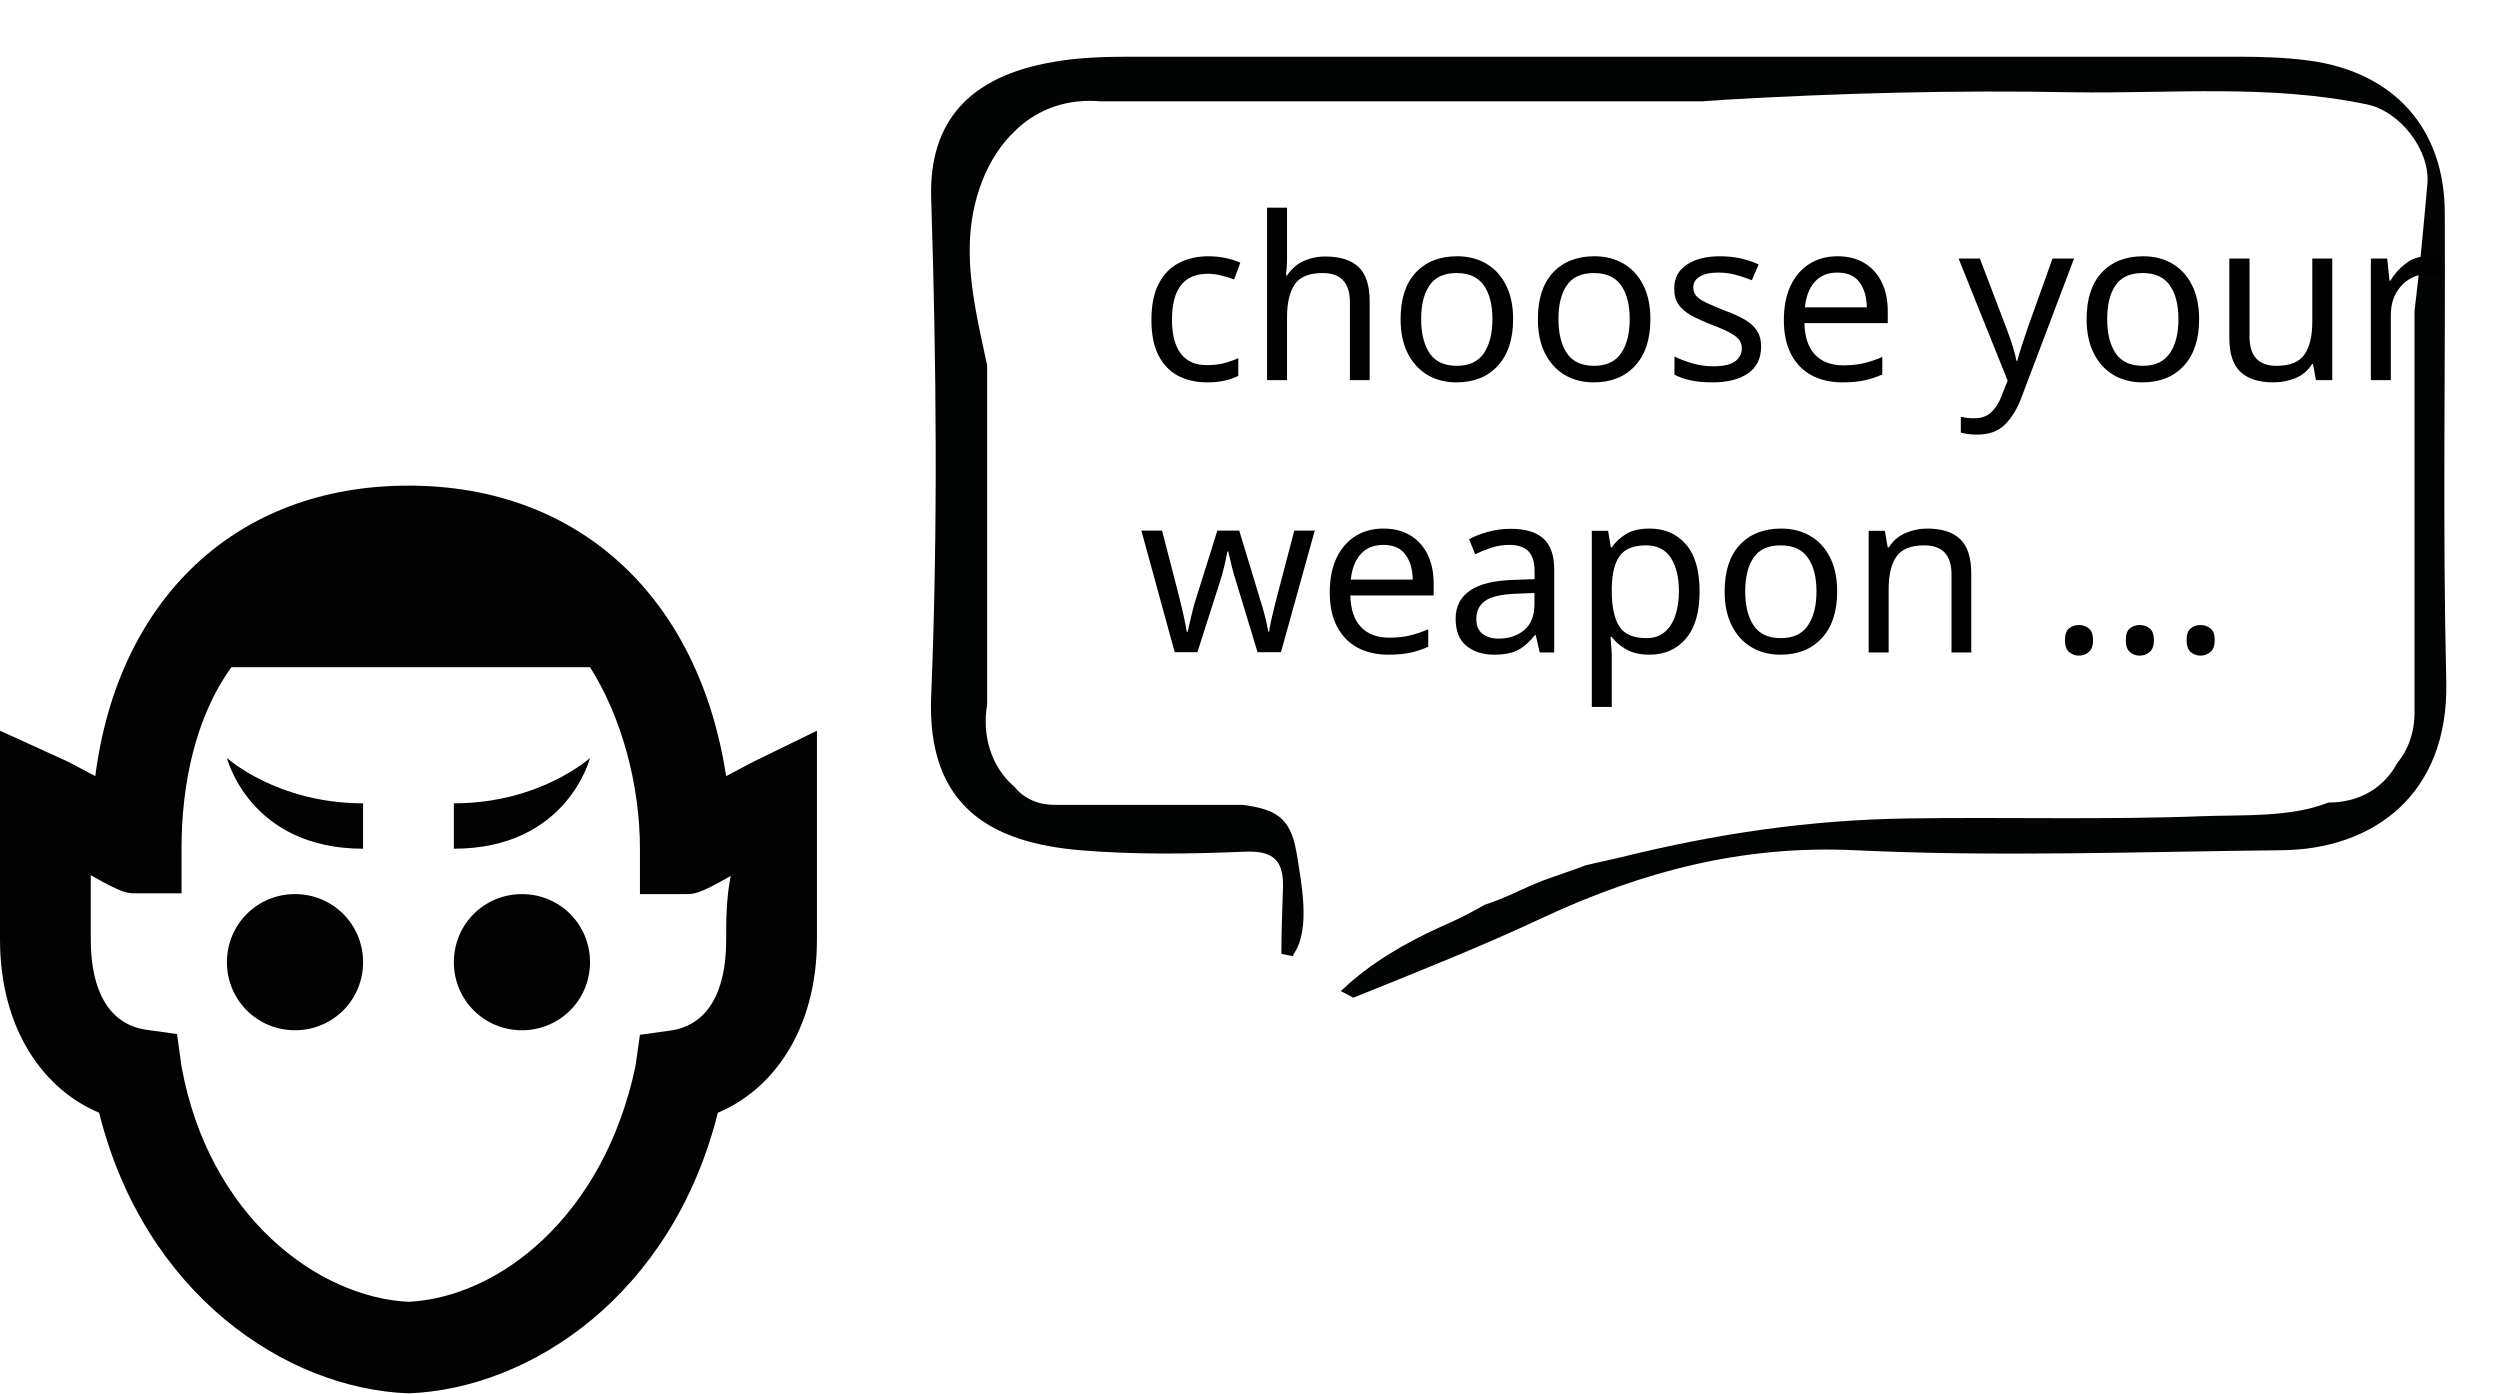
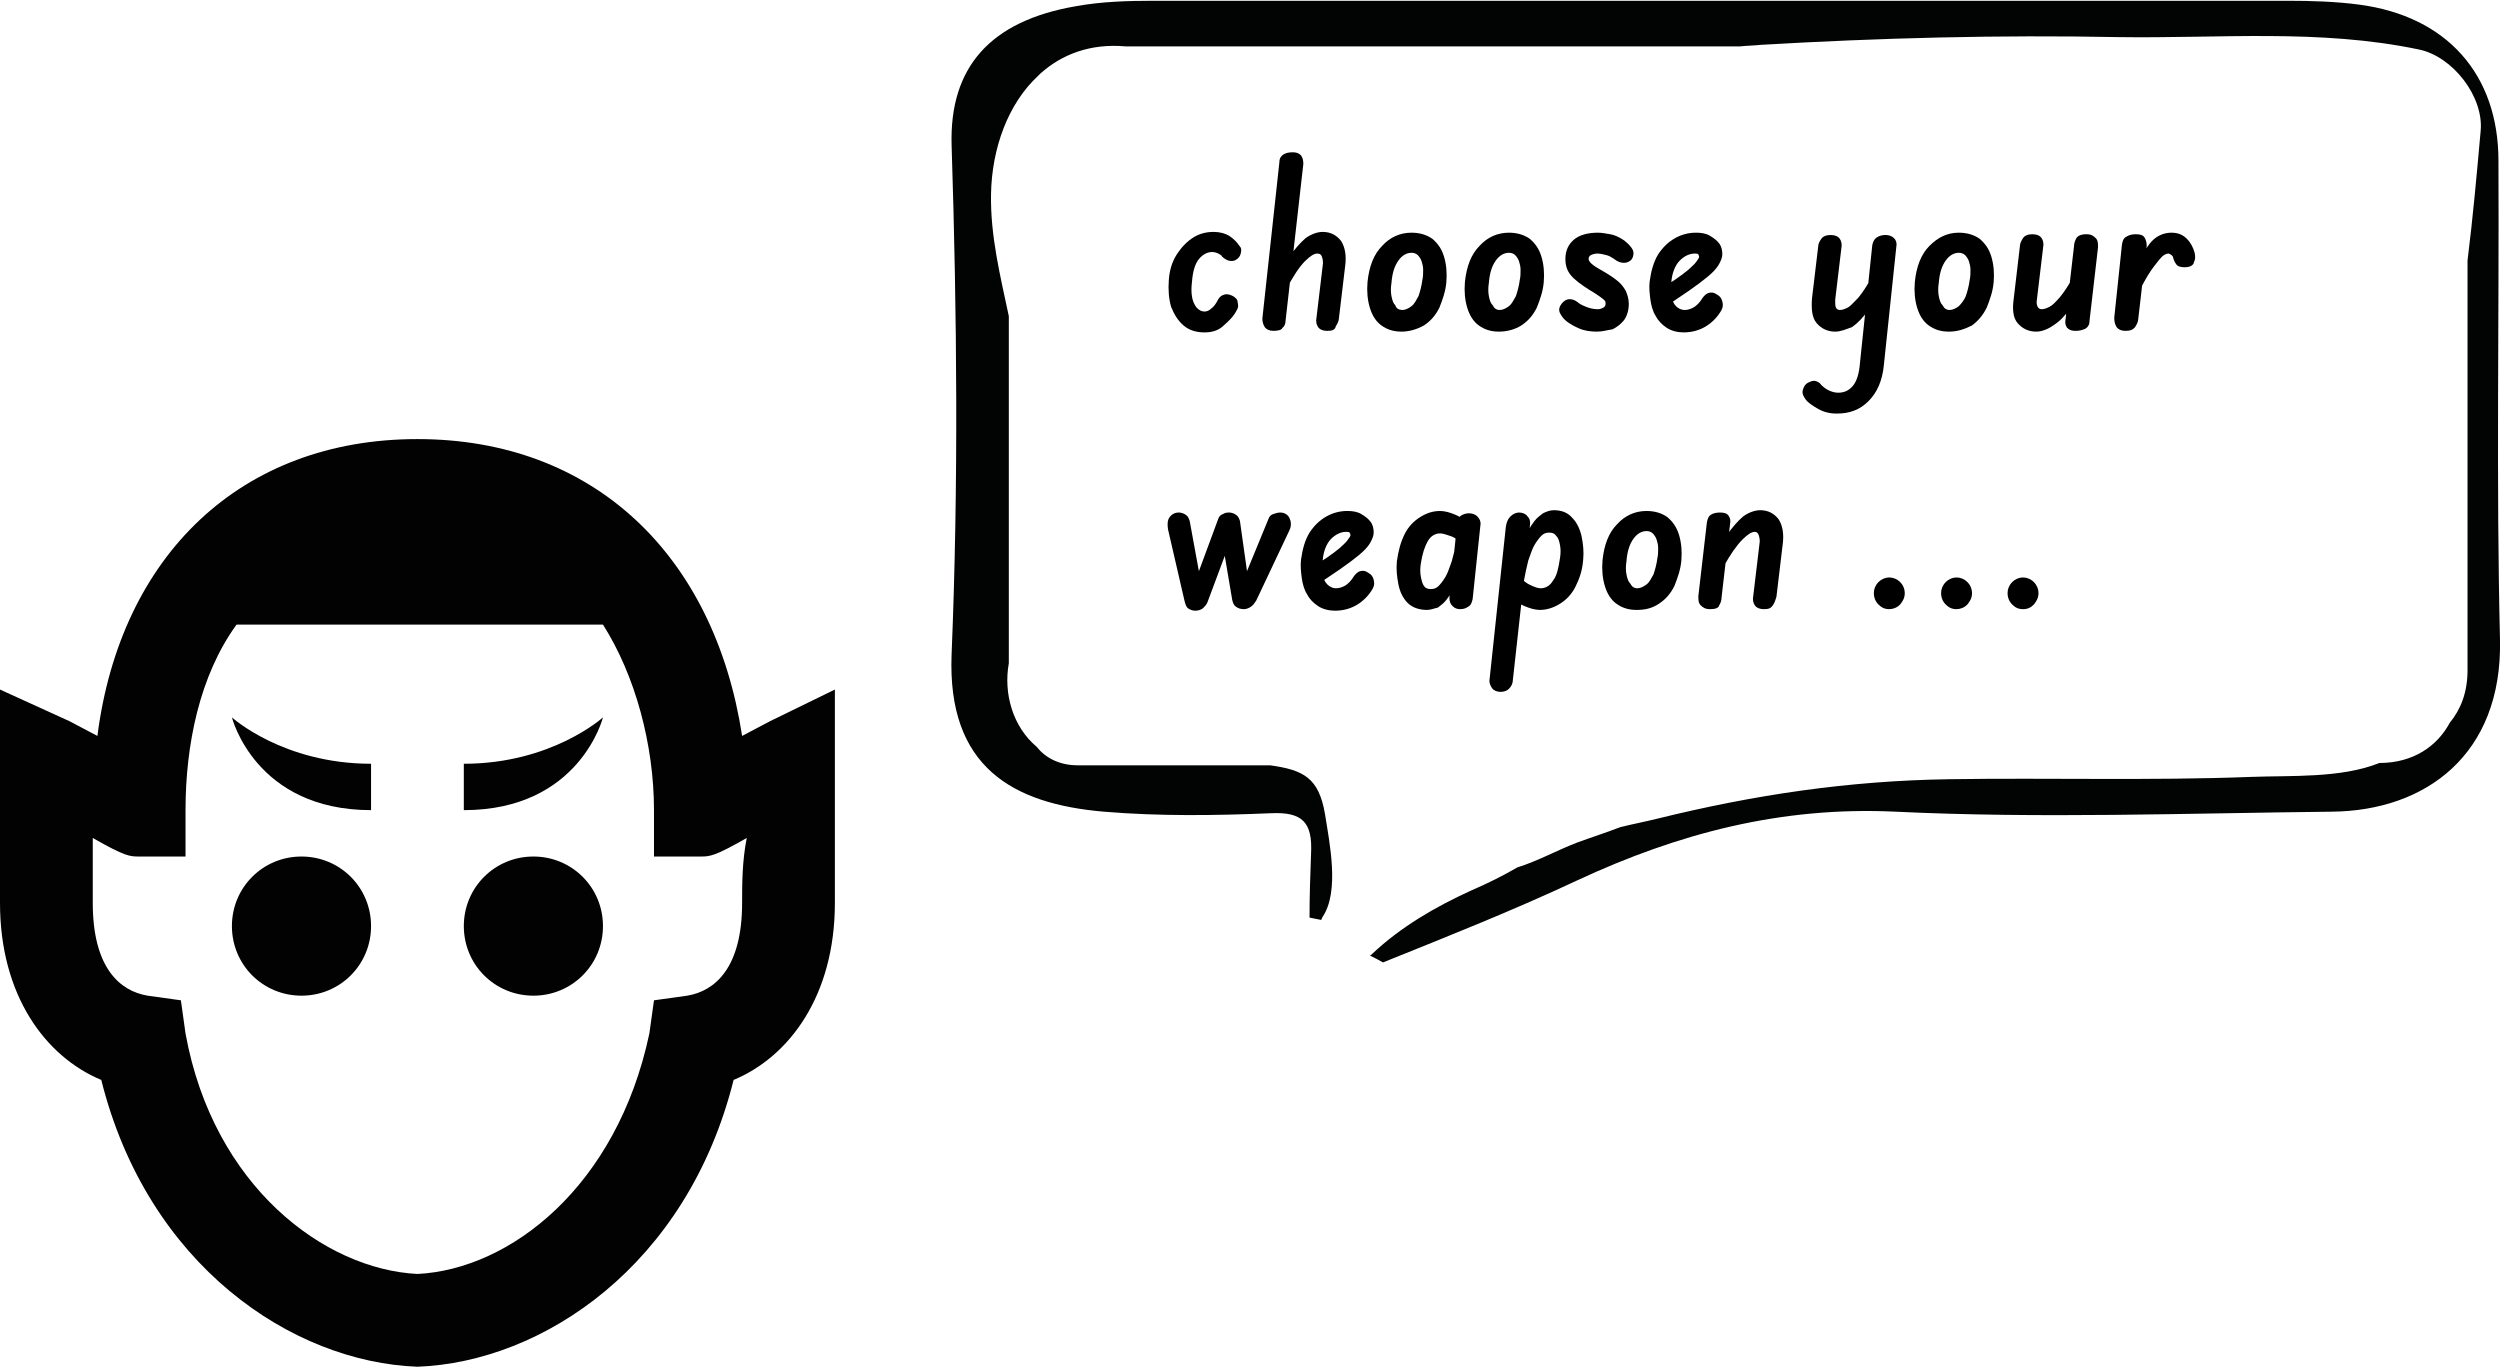
- <svg xmlns="http://www.w3.org/2000/svg" version="1.1" id="Layer_1" x="0px" y="0px" viewBox="0 0 330.5 184.2" style="enable-background:new 0 0 330.5 184.2;" xml:space="preserve">
+ <svg xmlns="http://www.w3.org/2000/svg" version="1.1" id="Layer_1" x="0px" y="0px" viewBox="0 0 323.4 176.8" style="enable-background:new 0 0 323.4 176.8;" xml:space="preserve">
  <style type="text/css">
	.st0{fill:#020203;}
	.st1{fill:#020303;}
- 	.st2{fill:none;}
- 	.st3{font-family:'EduSABeginner-SemiBold';}
- 	.st4{font-size:30px;}
</style>
-   <path class="st0" d="M54,64.2c-22.8,0-38.4,15-41.4,38.4L9,100.7l-9-4.1v27.6c0,12,5.9,19.9,13.1,22.9c6,24,24.7,36.5,40.9,37.1  c16.2-0.6,34.9-13.1,40.9-37.1c7.2-3,13.1-10.9,13.1-22.9V96.6l-8.4,4.1l-3.6,1.9C92.4,79.2,76.8,64.2,54,64.2z M30.6,88.2H78  c4.2,6.6,6.6,15.6,6.6,24v6h6c1.2,0,1.8,0,6-2.4c-0.6,3-0.6,6-0.6,8.4c0,8.4-3.5,11.4-7.1,12l-4.3,0.6L84,141  c-4.2,19.8-18,30.5-30,31.1c-12-0.6-26.4-11.3-30-31.1l-0.6-4.3l-4.3-0.6c-3.6-0.6-7.1-3.6-7.1-12v-8.4c4.2,2.4,4.8,2.4,6,2.4h6v-6  C24,103.8,25.8,94.8,30.6,88.2z M30,100.2c0,0,3,12,18,12v-6C36.6,106.2,30,100.2,30,100.2z M78,100.2c0,0-6.6,6-18,6v6  C75,112.2,78,100.2,78,100.2z M39,118.2c-5,0-9,4-9,9c0,5,4,9,9,9s9-4,9-9C48,122.2,44,118.2,39,118.2z M69,118.2c-5,0-9,4-9,9  c0,5,4,9,9,9s9-4,9-9C78,122.2,74,118.2,69,118.2z" />
+   <path class="st0" d="M54,56.8c-22.8,0-38.4,15-41.4,38.4L9,93.3l-9-4.1v27.6c0,12,5.9,19.9,13.1,22.9c6,24,24.7,36.5,40.9,37.1  c16.2-0.6,34.9-13.1,40.9-37.1c7.2-3,13.1-10.9,13.1-22.9V89.2l-8.4,4.1L96,95.2C92.4,71.8,76.8,56.8,54,56.8z M30.6,80.8H78  c4.2,6.6,6.6,15.6,6.6,24v6h6c1.2,0,1.8,0,6-2.4c-0.6,3-0.6,6-0.6,8.4c0,8.4-3.5,11.4-7.1,12l-4.3,0.6l-0.6,4.3  c-4.2,19.8-18,30.5-30,31.1c-12-0.6-26.4-11.3-30-31.1l-0.6-4.3l-4.3-0.6c-3.6-0.6-7.1-3.6-7.1-12v-8.4c4.2,2.4,4.8,2.4,6,2.4h6v-6  C24,96.4,25.8,87.4,30.6,80.8z M30,92.8c0,0,3,12,18,12v-6C36.6,98.8,30,92.8,30,92.8z M78,92.8c0,0-6.6,6-18,6v6  C75,104.8,78,92.8,78,92.8z M39,110.8c-5,0-9,4-9,9s4,9,9,9s9-4,9-9S44,110.8,39,110.8z M69,110.8c-5,0-9,4-9,9s4,9,9,9s9-4,9-9  S74,110.8,69,110.8z" />
  <g>
-     <path class="st1" d="M323.2,28.2c0-11.2-6.7-18.7-18-20.2c-3-0.4-6.2-0.5-9.2-0.5c-48.9,0-97.8,0-146.8,0c-3.3,0-6.7,0.1-10,0.7   c-11.1,1.9-16.4,7.9-16.1,18c0.7,21.9,0.9,43.9,0,65.8c-0.6,14.7,8,19.4,19.7,20.4c7.2,0.6,14.4,0.5,21.6,0.2   c4.1-0.2,5.4,1.2,5.2,5.2c-0.1,2.7-0.2,5.4-0.2,8.3c0.5,0.1,1,0.2,1.5,0.3c0,0,0,0,0,0c0.1-0.1,0.1-0.3,0.2-0.4   c2.2-3.3,0.9-9.5,0.3-13.3c-0.8-4.7-2.8-5.7-7.1-6.3h-24.9c-2.4,0-4.2-1-5.3-2.4c-3.1-2.6-4.3-6.9-3.6-10.8V48.3   c-1.1-5.2-2.4-10.4-2.3-15.8c0.1-5.9,2.2-11.7,6.1-15.3c0.1-0.1,0.2-0.2,0.3-0.3c2.8-2.5,6.5-3.9,11-3.5h79.5   c0.9-0.1,1.8-0.1,2.7-0.2c15.4-0.9,30.8-1.3,46.2-1c13,0.2,26-1.1,38.9,1.6c4.4,0.9,8.4,6.1,8,10.5c-0.5,5.6-1,11.2-1.7,16.8v53   c0,2.9-0.9,5.1-2.3,6.8c-1.6,3-4.7,5.2-9.1,5.2c-5,2-11.5,1.6-16.6,1.8c-13,0.5-26.1,0.1-39.1,0.3c-13,0.2-25.1,2-37.7,5.1   c-1.6,0.4-3.2,0.7-4.8,1.1c-1.8,0.7-3.7,1.3-5.6,2c-2.6,1-5.1,2.4-7.7,3.2c-1.9,1.1-3.9,2.1-6,3c-4.6,2.1-9.1,4.7-12.8,8.2   c-0.1,0.1-0.2,0.2-0.3,0.2c0.6,0.3,1.2,0.6,1.7,0.9c8.7-3.5,17-6.8,25.1-10.6c13.1-6.1,26.4-9.6,41.2-8.9c18.7,0.9,37.6,0.2,56.4,0   c12.2-0.1,22.1-7.4,21.8-22.2C322.9,69.6,323.3,48.9,323.2,28.2z" />
+     <path class="st1" d="M323.2,20.8c0-11.2-6.7-18.7-18-20.2c-3-0.4-6.2-0.5-9.2-0.5c-48.9,0-97.8,0-146.8,0c-3.3,0-6.7,0.1-10,0.7   c-11.1,1.9-16.4,7.9-16.1,18c0.7,21.9,0.9,43.9,0,65.8c-0.6,14.7,8,19.4,19.7,20.4c7.2,0.6,14.4,0.5,21.6,0.2   c4.1-0.2,5.4,1.2,5.2,5.2c-0.1,2.7-0.2,5.4-0.2,8.3c0.5,0.1,1,0.2,1.5,0.3c0,0,0,0,0,0c0.1-0.1,0.1-0.3,0.2-0.4   c2.2-3.3,0.9-9.5,0.3-13.3c-0.8-4.7-2.8-5.7-7.1-6.3h-24.9c-2.4,0-4.2-1-5.3-2.4c-3.1-2.6-4.3-6.9-3.6-10.8V40.9   c-1.1-5.2-2.4-10.4-2.3-15.8c0.1-5.9,2.2-11.7,6.1-15.3c0.1-0.1,0.2-0.2,0.3-0.3c2.8-2.5,6.5-3.9,11-3.5h79.5   c0.9-0.1,1.8-0.1,2.7-0.2c15.4-0.9,30.8-1.3,46.2-1c13,0.2,26-1.1,38.9,1.6c4.4,0.9,8.4,6.1,8,10.5c-0.5,5.6-1,11.2-1.7,16.8v53   c0,2.9-0.9,5.1-2.3,6.8c-1.6,3-4.7,5.2-9.1,5.2c-5,2-11.5,1.6-16.6,1.8c-13,0.5-26.1,0.1-39.1,0.3c-13,0.2-25.1,2-37.7,5.1   c-1.6,0.4-3.2,0.7-4.8,1.1c-1.8,0.7-3.7,1.3-5.6,2c-2.6,1-5.1,2.4-7.7,3.2c-1.9,1.1-3.9,2.1-6,3c-4.6,2.1-9.1,4.7-12.8,8.2   c-0.1,0.1-0.2,0.2-0.3,0.2c0.6,0.3,1.2,0.6,1.7,0.9c8.7-3.5,17-6.8,25.1-10.6c13.1-6.1,26.4-9.6,41.2-8.9c18.7,0.9,37.6,0.2,56.4,0   c12.2-0.1,22.1-7.4,21.8-22.2C322.9,62.1,323.3,41.5,323.2,20.8z" />
  </g>
-   <rect x="150.6" y="27.1" class="st2" width="145.6" height="63.1" />
-   <text transform="matrix(1 0 0 1 150.5607 50.2526)">
-     <tspan x="0" y="0" class="st3 st4">choose your</tspan>
-     <tspan x="0" y="36" class="st3 st4">weapon ...</tspan>
-   </text>
+   <g>
+     <path d="M155.8,43c-1.1,0-2-0.3-2.7-0.9c-0.7-0.6-1.2-1.4-1.6-2.4c-0.3-1-0.4-2.2-0.3-3.5c0.1-1.4,0.5-2.5,1.1-3.4   c0.6-0.9,1.3-1.6,2.1-2.1c0.8-0.5,1.7-0.7,2.6-0.7c0.8,0,1.5,0.2,2,0.5c0.6,0.4,1,0.8,1.4,1.4c0.2,0.2,0.2,0.5,0.1,0.9   c-0.1,0.4-0.3,0.6-0.6,0.8c-0.3,0.2-0.7,0.2-1,0.1c-0.3-0.1-0.6-0.3-0.8-0.5c-0.1-0.2-0.3-0.3-0.5-0.4c-0.2-0.1-0.5-0.2-0.8-0.2   c-0.6,0-1.2,0.3-1.7,0.9c-0.5,0.6-0.8,1.6-0.9,2.9c-0.1,0.8-0.1,1.4,0,2c0.1,0.6,0.3,1,0.6,1.4c0.3,0.3,0.6,0.5,1,0.5   c0.3,0,0.6-0.1,0.9-0.4c0.3-0.2,0.6-0.6,0.9-1.2c0.2-0.3,0.4-0.5,0.8-0.6c0.3-0.1,0.7,0,1.1,0.2c0.3,0.2,0.6,0.4,0.6,0.8   c0.1,0.4,0.1,0.7-0.1,1c-0.4,0.8-1,1.4-1.7,2C157.7,42.7,156.9,43,155.8,43z" />
+     <path d="M164.7,42.8c-0.5,0-0.9-0.2-1.1-0.5c-0.2-0.3-0.3-0.7-0.3-1.1l2.2-20.2c0-0.5,0.2-0.8,0.5-1c0.3-0.2,0.7-0.3,1.2-0.3   s0.8,0.1,1.1,0.4c0.2,0.3,0.3,0.6,0.3,1.1l-2.3,20.3c0,0.3-0.1,0.7-0.4,0.9C165.8,42.7,165.3,42.8,164.7,42.8z M171.7,42.8   c-0.6,0-1-0.2-1.2-0.5c-0.2-0.3-0.3-0.7-0.2-1.2l0.8-6.7c0.1-0.5,0-0.9-0.1-1.2c-0.1-0.3-0.3-0.4-0.6-0.4c-0.4,0-0.9,0.3-1.6,1   c-0.7,0.7-1.5,1.9-2.4,3.6l0.4-4.2c0.7-1,1.4-1.8,2.1-2.4c0.7-0.5,1.5-0.8,2.2-0.8c1,0,1.8,0.4,2.4,1.2c0.5,0.8,0.7,1.9,0.5,3.3   l-0.8,6.7c0,0.3-0.2,0.7-0.4,1C172.7,42.7,172.3,42.8,171.7,42.8z" />
+     <path d="M181.3,42.9c-1.1,0-1.9-0.3-2.6-0.8c-0.7-0.5-1.2-1.3-1.5-2.3s-0.4-2.1-0.3-3.3c0.2-2,0.8-3.6,1.9-4.7   c1-1.1,2.3-1.7,3.8-1.7c1.1,0,2,0.3,2.7,0.8c0.7,0.6,1.2,1.3,1.5,2.3s0.4,2.1,0.3,3.3c-0.1,1.2-0.5,2.3-0.9,3.3   c-0.5,1-1.1,1.7-2,2.3C183.3,42.6,182.3,42.9,181.3,42.9z M181.4,40.1c0.4,0,0.8-0.2,1.2-0.5c0.4-0.3,0.6-0.8,0.9-1.3   c0.2-0.6,0.4-1.3,0.5-2.1c0.1-0.4,0.1-0.9,0.1-1.3c0-0.4-0.1-0.8-0.2-1.1c-0.1-0.3-0.3-0.6-0.5-0.8c-0.2-0.2-0.5-0.3-0.8-0.3   c-0.6,0-1.2,0.3-1.7,1s-0.8,1.6-0.9,2.9c-0.1,0.6-0.1,1.2,0,1.7c0.1,0.5,0.2,0.9,0.5,1.2C180.6,39.9,181,40.1,181.4,40.1z" />
+     <path d="M193.9,42.9c-1.1,0-1.9-0.3-2.6-0.8c-0.7-0.5-1.2-1.3-1.5-2.3s-0.4-2.1-0.3-3.3c0.2-2,0.8-3.6,1.9-4.7   c1-1.1,2.3-1.7,3.8-1.7c1.1,0,2,0.3,2.7,0.8c0.7,0.6,1.2,1.3,1.5,2.3s0.4,2.1,0.3,3.3c-0.1,1.2-0.5,2.3-0.9,3.3   c-0.5,1-1.1,1.7-2,2.3C196,42.6,195,42.9,193.9,42.9z M194,40.1c0.4,0,0.8-0.2,1.2-0.5c0.4-0.3,0.6-0.8,0.9-1.3   c0.2-0.6,0.4-1.3,0.5-2.1c0.1-0.4,0.1-0.9,0.1-1.3c0-0.4-0.1-0.8-0.2-1.1c-0.1-0.3-0.3-0.6-0.5-0.8c-0.2-0.2-0.5-0.3-0.8-0.3   c-0.6,0-1.2,0.3-1.7,1s-0.8,1.6-0.9,2.9c-0.1,0.6-0.1,1.2,0,1.7c0.1,0.5,0.2,0.9,0.5,1.2C193.3,39.9,193.6,40.1,194,40.1z" />
+     <path d="M206.6,42.9c-0.8,0-1.6-0.1-2.3-0.4c-0.7-0.3-1.2-0.6-1.6-0.9c-0.4-0.3-0.7-0.7-0.9-1.1c-0.2-0.4-0.1-0.8,0.2-1.2   c0.3-0.4,0.7-0.6,1-0.6c0.4,0,0.7,0.1,1.1,0.4c0.2,0.2,0.6,0.4,1.1,0.6c0.5,0.2,1,0.3,1.5,0.3c0.3,0,0.5-0.1,0.7-0.2   c0.2-0.1,0.3-0.3,0.3-0.5c0-0.1,0-0.3-0.1-0.4c-0.1-0.1-0.3-0.3-0.6-0.5c-0.3-0.2-0.7-0.5-1.4-0.9c-1.1-0.7-1.9-1.3-2.4-1.9   c-0.5-0.6-0.7-1.3-0.7-2.1c0-1.1,0.4-1.9,1.1-2.5s1.8-0.9,3.1-0.9c0.5,0,1,0.1,1.6,0.2c0.6,0.1,1.2,0.4,1.8,0.8   c0.5,0.4,0.9,0.8,1.1,1.2c0.2,0.4,0.1,0.9-0.1,1.2c-0.2,0.3-0.6,0.5-1,0.5c-0.4,0-0.8-0.1-1.3-0.5c-0.3-0.2-0.6-0.4-1-0.5   c-0.4-0.1-0.8-0.2-1.2-0.2c-0.3,0-0.6,0.1-0.8,0.2c-0.2,0.1-0.3,0.3-0.3,0.5c0,0.2,0.2,0.5,0.6,0.8c0.4,0.3,0.8,0.5,1.3,0.8   c0.7,0.4,1.3,0.8,1.8,1.2c0.5,0.4,0.8,0.8,1.1,1.3c0.2,0.5,0.4,1,0.4,1.7c0,0.8-0.2,1.5-0.6,2.1c-0.4,0.5-0.9,0.9-1.5,1.2   C207.9,42.7,207.3,42.9,206.6,42.9z" />
+     <path d="M217.8,43c-0.8,0-1.6-0.2-2.2-0.6c-0.6-0.4-1.1-0.9-1.4-1.5c-0.4-0.6-0.6-1.4-0.7-2.1c-0.1-0.8-0.2-1.6-0.1-2.4   c0.2-1.4,0.5-2.5,1.1-3.5c0.6-0.9,1.3-1.6,2.2-2.1c0.9-0.5,1.8-0.7,2.7-0.7c0.7,0,1.3,0.1,1.8,0.4c0.5,0.3,0.9,0.6,1.2,1   c0.3,0.4,0.4,0.9,0.4,1.4c0,0.4-0.2,0.9-0.5,1.4c-0.3,0.5-0.8,1-1.4,1.5c-0.6,0.5-1.4,1.1-2.4,1.8c-1,0.7-2.1,1.4-3.4,2.3l-0.2-2.6   c0.7-0.4,1.3-0.8,1.9-1.2c0.6-0.4,1.1-0.8,1.6-1.2c0.4-0.4,0.8-0.7,1-1c0.2-0.3,0.4-0.5,0.4-0.7c0-0.1-0.1-0.2-0.1-0.3   c-0.1-0.1-0.3-0.1-0.5-0.1c-0.6,0-1.3,0.3-1.9,0.9c-0.6,0.6-1,1.6-1.1,2.8c-0.1,0.6-0.1,1.2,0,1.8c0.1,0.5,0.3,1,0.6,1.3   c0.3,0.3,0.7,0.5,1.1,0.5c0.4,0,0.8-0.1,1.3-0.4c0.4-0.3,0.7-0.6,1-1.1c0.2-0.3,0.5-0.6,0.8-0.7c0.3-0.1,0.7-0.1,1.1,0.2   c0.4,0.2,0.6,0.5,0.7,0.9c0.1,0.4,0.1,0.7-0.1,1.1c-0.5,0.9-1.2,1.6-2,2.1C219.9,42.7,218.9,43,217.8,43z" />
+     <path d="M243.7,47.2c-0.2,2.1-0.9,3.6-2,4.7c-1.1,1.1-2.4,1.6-4.1,1.6c-0.9,0-1.7-0.2-2.4-0.6c-0.7-0.4-1.3-0.8-1.6-1.2   c-0.3-0.4-0.5-0.8-0.4-1.2c0.1-0.4,0.3-0.8,0.7-1c0.4-0.2,0.7-0.3,1-0.2c0.3,0.1,0.5,0.2,0.7,0.5c0.6,0.6,1.4,1,2.2,1   c0.8,0,1.4-0.3,1.9-0.9c0.5-0.6,0.8-1.6,0.9-2.9l1.6-15.3c0.1-0.5,0.3-0.8,0.6-1c0.3-0.2,0.7-0.3,1.1-0.3c0.4,0,0.8,0.1,1.1,0.4   c0.3,0.3,0.4,0.7,0.3,1.2L243.7,47.2z M237.4,42.9c-1,0-1.8-0.4-2.4-1.1s-0.7-1.8-0.6-3.2l0.8-6.7c0-0.4,0.2-0.7,0.4-1   c0.2-0.3,0.6-0.5,1.2-0.5c0.6,0,1,0.2,1.2,0.5c0.2,0.3,0.3,0.7,0.2,1.2l-0.8,6.7c0,0.5,0,0.8,0.1,1c0.1,0.2,0.3,0.3,0.5,0.3   c0.3,0,0.6-0.1,1-0.3s0.8-0.7,1.4-1.3c0.5-0.6,1.1-1.5,1.7-2.6l-0.4,4.2c-0.7,1-1.4,1.7-2.1,2.2C238.8,42.6,238.1,42.9,237.4,42.9z   " />
+     <path d="M252.1,42.9c-1.1,0-1.9-0.3-2.6-0.8c-0.7-0.5-1.2-1.3-1.5-2.3s-0.4-2.1-0.3-3.3c0.2-2,0.8-3.6,1.9-4.7s2.3-1.7,3.8-1.7   c1.1,0,2,0.3,2.7,0.8c0.7,0.6,1.2,1.3,1.5,2.3c0.3,1,0.4,2.1,0.3,3.3c-0.1,1.2-0.5,2.3-0.9,3.3c-0.5,1-1.1,1.7-1.9,2.3   C254.1,42.6,253.2,42.9,252.1,42.9z M252.2,40.1c0.4,0,0.8-0.2,1.2-0.5c0.3-0.3,0.7-0.8,0.9-1.3c0.2-0.6,0.4-1.3,0.5-2.1   c0.1-0.4,0.1-0.9,0.1-1.3c0-0.4-0.1-0.8-0.2-1.1c-0.1-0.3-0.3-0.6-0.5-0.8c-0.2-0.2-0.5-0.3-0.8-0.3c-0.6,0-1.2,0.3-1.7,1   s-0.8,1.6-0.9,2.9c-0.1,0.6-0.1,1.2,0,1.7c0.1,0.5,0.2,0.9,0.5,1.2C251.5,39.9,251.8,40.1,252.2,40.1z" />
+     <path d="M263.4,42.9c-1,0-1.8-0.4-2.4-1.1s-0.7-1.8-0.5-3.2l0.8-6.8c0-0.3,0.2-0.7,0.4-1c0.2-0.3,0.6-0.5,1.2-0.5   c0.6,0,1,0.2,1.2,0.5c0.2,0.3,0.3,0.7,0.2,1.2l-0.8,6.7c-0.1,0.5,0,0.8,0.1,1c0.1,0.2,0.3,0.3,0.5,0.3c0.3,0,0.6-0.1,1-0.3   c0.4-0.2,0.8-0.6,1.4-1.3c0.5-0.6,1.1-1.5,1.7-2.6l-0.4,4.1c-0.7,1-1.4,1.7-2.2,2.2C264.9,42.6,264.1,42.9,263.4,42.9z M268.5,42.8   c-0.5,0-0.8-0.1-1.1-0.4c-0.2-0.3-0.3-0.6-0.2-1.1l1.1-9.5c0-0.3,0.1-0.6,0.3-1c0.2-0.3,0.6-0.5,1.3-0.5c0.6,0,0.9,0.2,1.2,0.5   s0.3,0.7,0.3,1.2l-1.1,9.5c0,0.5-0.2,0.8-0.5,1C269.4,42.7,269,42.8,268.5,42.8z" />
+     <path d="M274.9,42.8c-0.5,0-0.9-0.2-1.1-0.5c-0.2-0.3-0.3-0.7-0.3-1.2l1-9.5c0.1-0.5,0.2-0.8,0.6-1c0.3-0.2,0.7-0.3,1.2-0.3   c0.5,0,0.9,0.1,1.1,0.4c0.2,0.3,0.3,0.7,0.3,1.1l-1.1,9.5c0,0.3-0.2,0.7-0.4,1C275.9,42.7,275.5,42.8,274.9,42.8z M283.2,34.5   c-0.4,0.1-0.8,0.1-1.2,0c-0.4-0.1-0.6-0.4-0.8-0.9c-0.1-0.3-0.1-0.5-0.3-0.6c-0.1-0.1-0.3-0.2-0.4-0.2c-0.3,0-0.7,0.2-1.1,0.7   c-0.4,0.5-1,1.2-1.6,2.2c-0.6,1-1.3,2.4-2.2,4.2l0.4-4.5c0.7-1.7,1.4-3,2.1-3.9s1.7-1.4,2.8-1.4c0.9,0,1.5,0.3,2,0.8   c0.5,0.5,0.8,1.1,1,1.8c0.1,0.5,0.1,0.9-0.1,1.2C283.8,34.2,283.5,34.4,283.2,34.5z" />
+     <path d="M153.2,77.6l-2.1-9.1c-0.1-0.6-0.1-1.2,0.2-1.6s0.7-0.6,1.2-0.6c0.3,0,0.6,0.1,0.9,0.3c0.3,0.2,0.4,0.5,0.5,0.8l1.3,7.1   l-0.3-0.1l2.7-7.3c0.1-0.3,0.3-0.5,0.6-0.6c0.3-0.2,0.6-0.2,0.8-0.2c0.3,0,0.6,0.1,0.9,0.3c0.3,0.2,0.4,0.5,0.5,0.8l1,7.1l-0.3-0.1   l3-7.3c0.1-0.3,0.3-0.5,0.6-0.6c0.3-0.1,0.6-0.2,0.9-0.2c0.6,0,1,0.3,1.2,0.7s0.3,1,0,1.6l-4.3,9.1c-0.2,0.3-0.4,0.6-0.7,0.8   s-0.6,0.3-0.9,0.3c-0.4,0-0.7-0.1-1-0.3c-0.3-0.2-0.4-0.5-0.5-0.9l-1.1-6.5l0.4,0.1l-2.5,6.7c-0.1,0.3-0.4,0.6-0.6,0.8   c-0.3,0.2-0.6,0.3-1,0.3c-0.3,0-0.6-0.1-0.9-0.3S153.3,78,153.2,77.6z" />
+     <path d="M172.7,79c-0.8,0-1.6-0.2-2.2-0.6c-0.6-0.4-1.1-0.9-1.4-1.5c-0.4-0.6-0.6-1.4-0.7-2.1c-0.1-0.8-0.2-1.6-0.1-2.4   c0.2-1.4,0.5-2.5,1.1-3.5c0.6-0.9,1.3-1.6,2.2-2.1c0.9-0.5,1.8-0.7,2.7-0.7c0.7,0,1.3,0.1,1.8,0.4c0.5,0.3,0.9,0.6,1.2,1   c0.3,0.4,0.4,0.9,0.4,1.4c0,0.4-0.2,0.9-0.5,1.4s-0.8,1-1.4,1.5c-0.6,0.5-1.4,1.1-2.4,1.8s-2.1,1.4-3.4,2.3l-0.2-2.6   c0.7-0.4,1.3-0.8,1.9-1.2s1.1-0.8,1.6-1.2c0.4-0.4,0.8-0.7,1-1s0.4-0.5,0.4-0.7c0-0.1-0.1-0.2-0.1-0.3c-0.1-0.1-0.3-0.1-0.5-0.1   c-0.6,0-1.3,0.3-1.9,0.9s-1,1.6-1.1,2.8c-0.1,0.6-0.1,1.2,0,1.8s0.3,1,0.6,1.3c0.3,0.3,0.7,0.5,1.1,0.5c0.4,0,0.8-0.1,1.3-0.4   c0.4-0.3,0.7-0.6,1-1.1c0.2-0.3,0.5-0.6,0.8-0.7c0.3-0.1,0.7-0.1,1.1,0.2c0.4,0.2,0.6,0.5,0.7,0.9c0.1,0.4,0.1,0.7-0.1,1.1   c-0.5,0.9-1.2,1.6-2,2.1C174.8,78.7,173.8,79,172.7,79z" />
+     <path d="M184.6,78.9c-1,0-1.9-0.3-2.5-0.9s-1-1.4-1.2-2.4c-0.2-1-0.3-2-0.2-3c0.2-1.4,0.5-2.5,1-3.5c0.5-1,1.2-1.7,2-2.2   c0.8-0.5,1.6-0.8,2.6-0.8c0.6,0,1.3,0.2,2,0.5s1.3,0.8,1.7,1.4l-0.4,3.2c-0.6-0.9-1.2-1.6-1.8-1.8s-1.1-0.4-1.5-0.4   c-0.6,0-1.2,0.3-1.6,1c-0.4,0.7-0.7,1.6-0.9,2.9c-0.1,0.6-0.1,1.2,0,1.7s0.2,0.9,0.4,1.2c0.2,0.3,0.5,0.4,0.9,0.4   c0.4,0,0.7-0.1,1-0.4c0.3-0.3,0.6-0.7,0.9-1.2c0.3-0.5,0.5-1.2,0.8-2c0.2-0.8,0.5-1.7,0.6-2.8l0.2,5.4c-0.2,0.4-0.4,0.8-0.7,1.2   c-0.2,0.4-0.5,0.8-0.8,1.2c-0.3,0.4-0.7,0.7-1.1,1C185.5,78.7,185.1,78.9,184.6,78.9z M188.9,78.8c-0.4,0-0.7-0.1-1-0.4   c-0.3-0.3-0.4-0.6-0.4-1.1l1-9.6c0-0.5,0.2-0.8,0.5-1c0.3-0.2,0.7-0.3,1-0.3c0.4,0,0.8,0.1,1.1,0.4s0.5,0.7,0.4,1.2l-1,9.5   c-0.1,0.4-0.2,0.8-0.6,1C189.6,78.7,189.3,78.8,188.9,78.8z" />
+     <path d="M194.1,89.5c-0.5,0-0.9-0.2-1.1-0.5c-0.2-0.3-0.4-0.7-0.3-1.2l2.1-19.7c0.1-0.5,0.2-0.9,0.6-1.3c0.3-0.3,0.7-0.5,1.1-0.5   c0.5,0,0.9,0.2,1.1,0.5c0.3,0.3,0.4,0.7,0.3,1.3L195.7,88c0,0.4-0.2,0.8-0.5,1.1S194.5,89.5,194.1,89.5z M199.2,78.9   c-0.6,0-1.3-0.2-2-0.5c-0.7-0.3-1.3-0.8-1.7-1.4l0.4-3.2c0.7,0.9,1.3,1.5,1.9,1.8s1.1,0.5,1.5,0.5c0.6,0,1.2-0.3,1.6-1   c0.5-0.6,0.7-1.6,0.9-2.9c0.1-0.6,0.1-1.2,0-1.7c-0.1-0.5-0.2-0.9-0.5-1.2c-0.2-0.3-0.5-0.4-0.9-0.4c-0.4,0-0.7,0.1-1,0.4   c-0.3,0.3-0.6,0.7-0.9,1.2c-0.3,0.5-0.5,1.2-0.8,2c-0.2,0.8-0.4,1.7-0.6,2.8l-0.1-5.4c0.2-0.4,0.4-0.8,0.7-1.2   c0.2-0.5,0.5-0.9,0.8-1.3s0.7-0.7,1.1-1c0.4-0.2,0.9-0.4,1.4-0.4c1,0,1.8,0.3,2.4,1c0.6,0.6,1,1.5,1.2,2.4c0.2,1,0.3,2,0.2,3   c-0.1,1.4-0.5,2.5-1,3.5s-1.2,1.7-2,2.2S200.1,78.9,199.2,78.9z" />
+     <path d="M211.7,78.9c-1.1,0-1.9-0.3-2.6-0.8c-0.7-0.5-1.2-1.3-1.5-2.3s-0.4-2.1-0.3-3.3c0.2-2,0.8-3.6,1.9-4.7   c1-1.1,2.3-1.7,3.8-1.7c1.1,0,2,0.3,2.7,0.8c0.7,0.6,1.2,1.3,1.5,2.3s0.4,2.1,0.3,3.3c-0.1,1.2-0.5,2.3-0.9,3.3   c-0.5,1-1.1,1.7-2,2.3S212.8,78.9,211.7,78.9z M211.8,76.1c0.4,0,0.8-0.2,1.2-0.5c0.4-0.3,0.6-0.8,0.9-1.3c0.2-0.6,0.4-1.3,0.5-2.1   c0.1-0.4,0.1-0.9,0.1-1.3s-0.1-0.8-0.2-1.1s-0.3-0.6-0.5-0.8c-0.2-0.2-0.5-0.3-0.8-0.3c-0.6,0-1.2,0.3-1.7,1   c-0.5,0.7-0.8,1.6-0.9,2.9c-0.1,0.6-0.1,1.2,0,1.7c0.1,0.5,0.2,0.9,0.5,1.2C211.1,75.9,211.4,76.1,211.8,76.1z" />
+     <path d="M221.2,78.8c-0.6,0-0.9-0.2-1.2-0.5s-0.3-0.7-0.3-1.2l1.1-9.5c0.1-0.5,0.2-0.8,0.5-1c0.3-0.2,0.7-0.3,1.2-0.3   c0.5,0,0.9,0.1,1.1,0.4c0.2,0.3,0.3,0.6,0.2,1.1l-1.1,9.5c0,0.3-0.1,0.7-0.3,1C222.3,78.7,221.8,78.8,221.2,78.8z M228.2,78.8   c-0.6,0-1-0.2-1.2-0.5c-0.2-0.3-0.3-0.7-0.2-1.2l0.8-6.7c0.1-0.5,0-0.9-0.1-1.2c-0.1-0.3-0.3-0.4-0.5-0.4c-0.4,0-0.9,0.3-1.6,1   s-1.5,1.8-2.5,3.6l0.5-4.2c0.7-1,1.4-1.8,2.1-2.4c0.7-0.5,1.5-0.8,2.2-0.8c1,0,1.8,0.4,2.4,1.2c0.5,0.8,0.7,1.9,0.5,3.3l-0.8,6.7   c-0.1,0.3-0.2,0.7-0.4,1C229.1,78.7,228.8,78.8,228.2,78.8z" />
+     <path d="M244.4,78.8c-0.6,0-1-0.2-1.4-0.6c-0.4-0.4-0.6-0.9-0.6-1.5c0-0.5,0.2-1,0.6-1.4c0.4-0.4,0.9-0.6,1.4-0.6   c0.5,0,1,0.2,1.4,0.6c0.4,0.4,0.6,0.9,0.6,1.4c0,0.6-0.2,1-0.6,1.5C245.4,78.6,244.9,78.8,244.4,78.8z" />
+     <path d="M253.1,78.8c-0.6,0-1-0.2-1.4-0.6c-0.4-0.4-0.6-0.9-0.6-1.5c0-0.5,0.2-1,0.6-1.4c0.4-0.4,0.9-0.6,1.4-0.6   c0.5,0,1,0.2,1.4,0.6c0.4,0.4,0.6,0.9,0.6,1.4c0,0.6-0.2,1-0.6,1.5C254.1,78.6,253.6,78.8,253.1,78.8z" />
+     <path d="M261.7,78.8c-0.6,0-1-0.2-1.4-0.6c-0.4-0.4-0.6-0.9-0.6-1.5c0-0.5,0.2-1,0.6-1.4c0.4-0.4,0.9-0.6,1.4-0.6   c0.5,0,1,0.2,1.4,0.6c0.4,0.4,0.6,0.9,0.6,1.4c0,0.6-0.2,1-0.6,1.5C262.7,78.6,262.3,78.8,261.7,78.8z" />
+   </g>
</svg>
